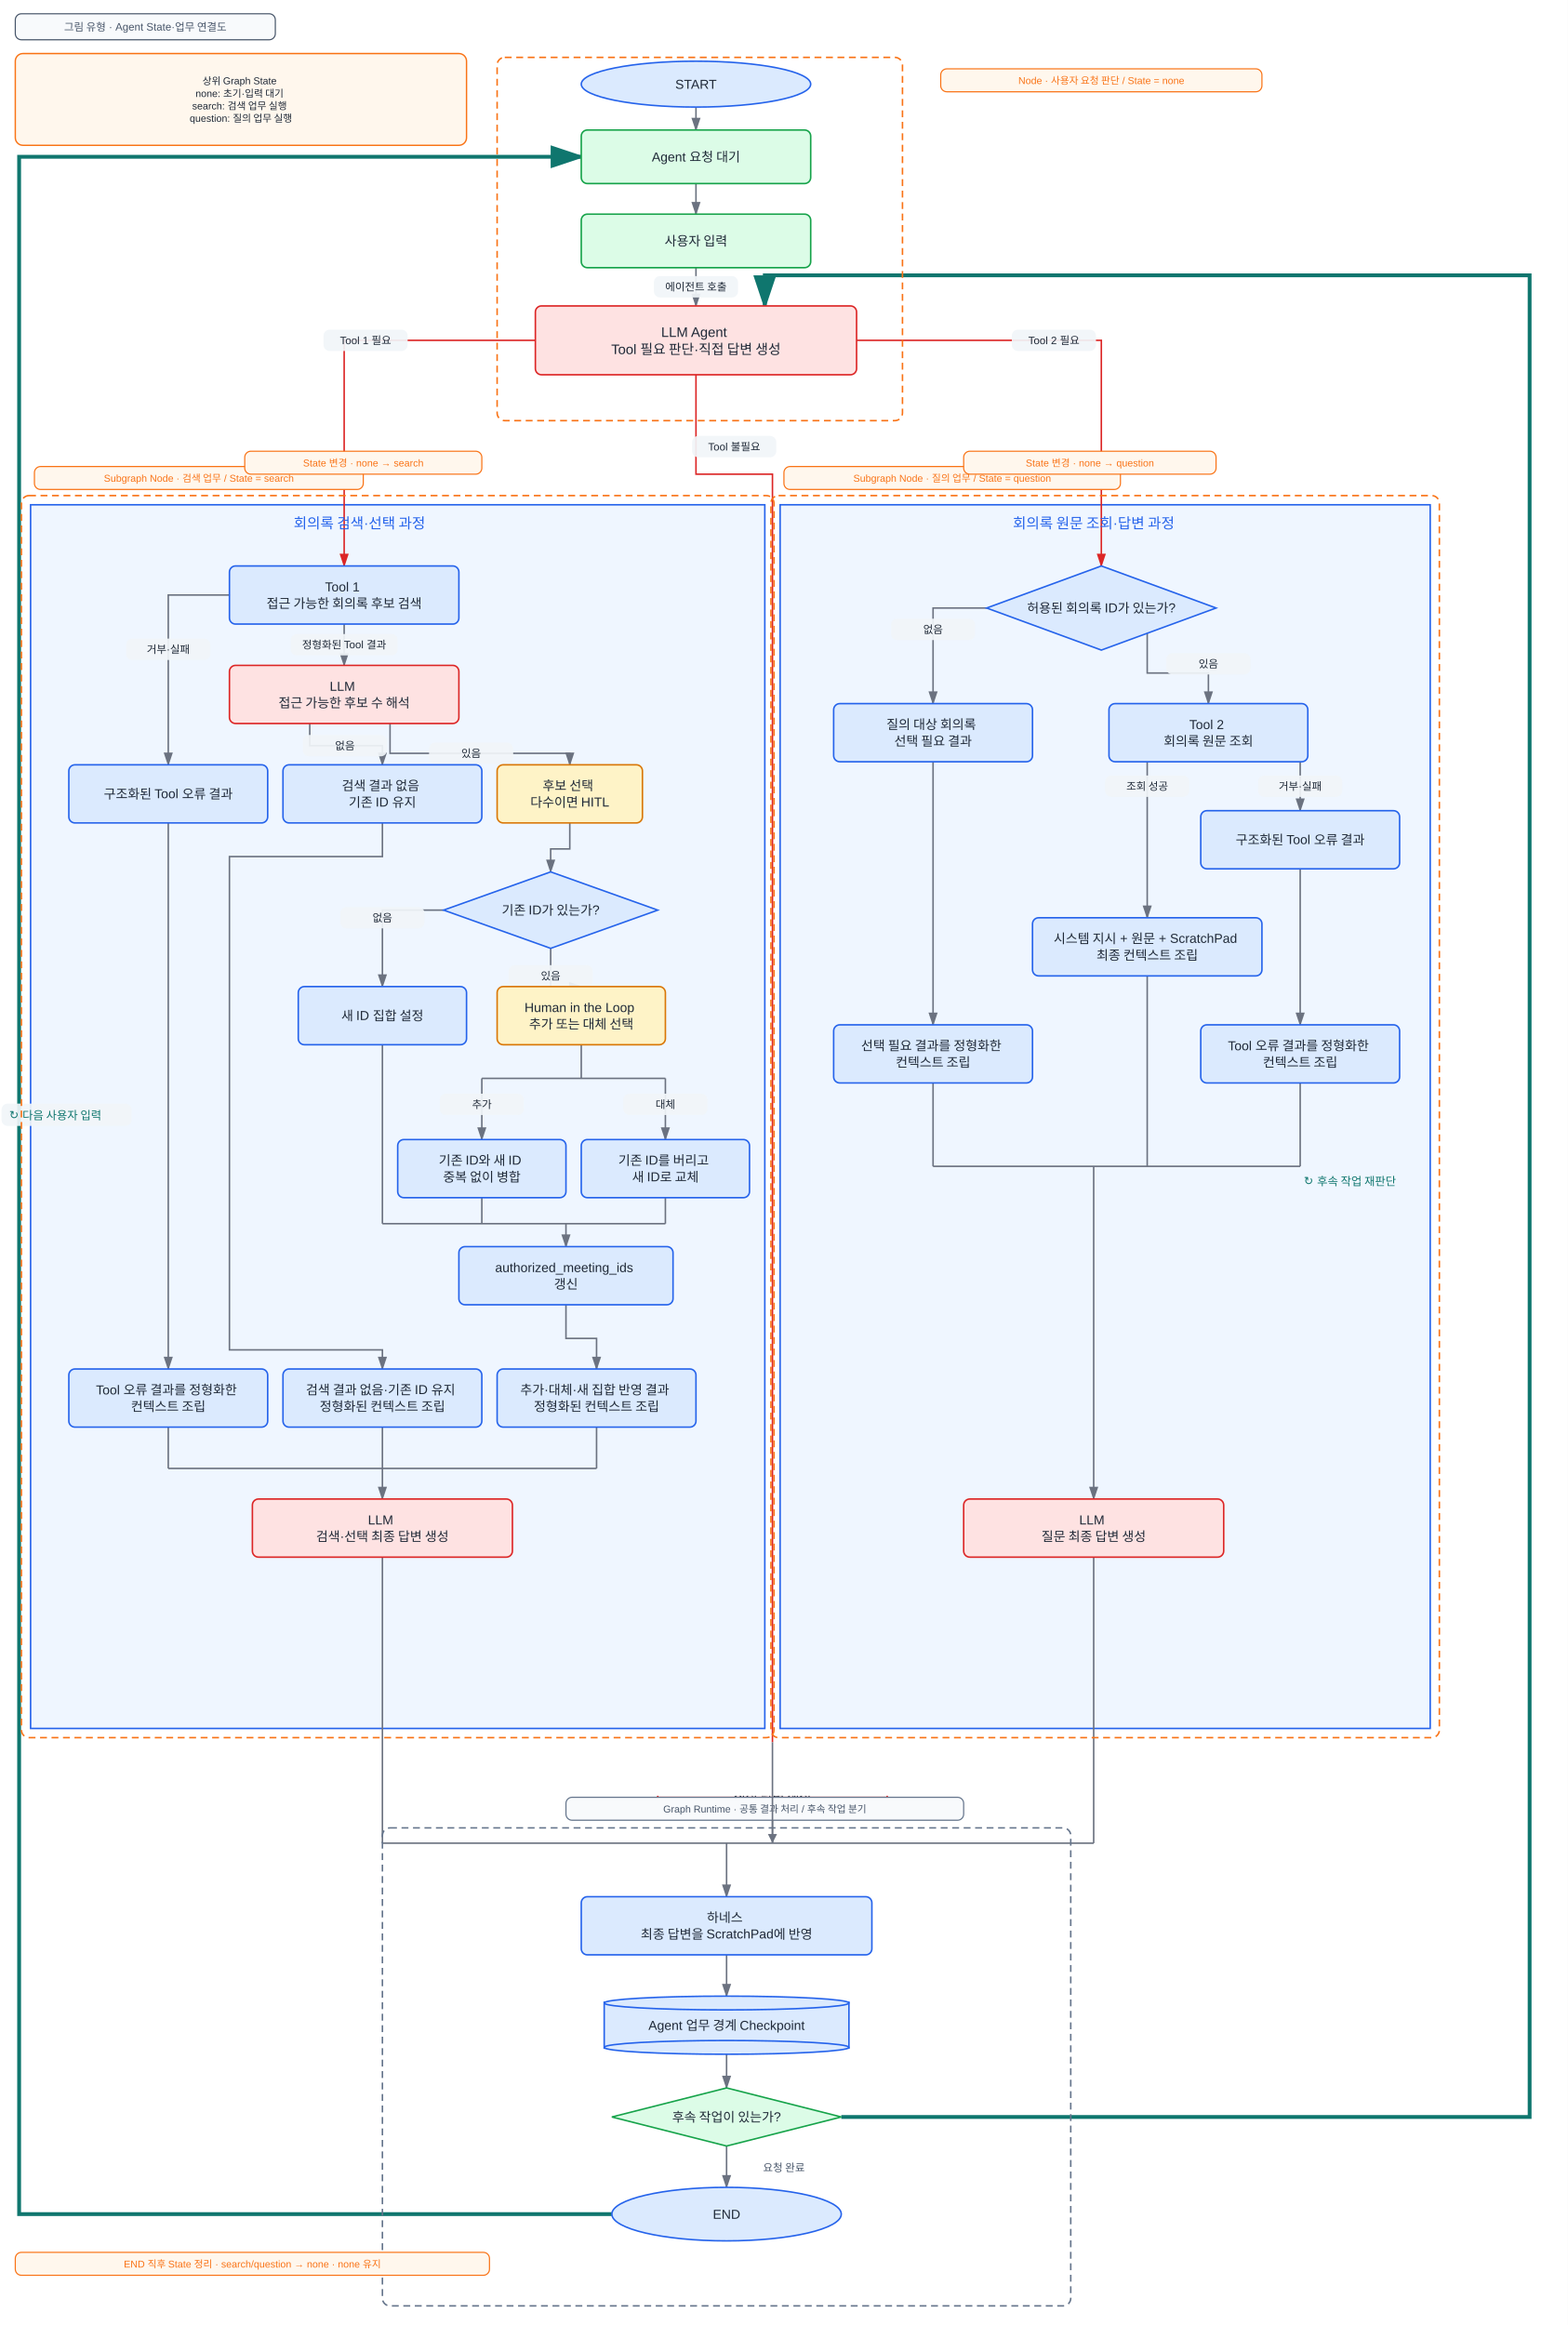
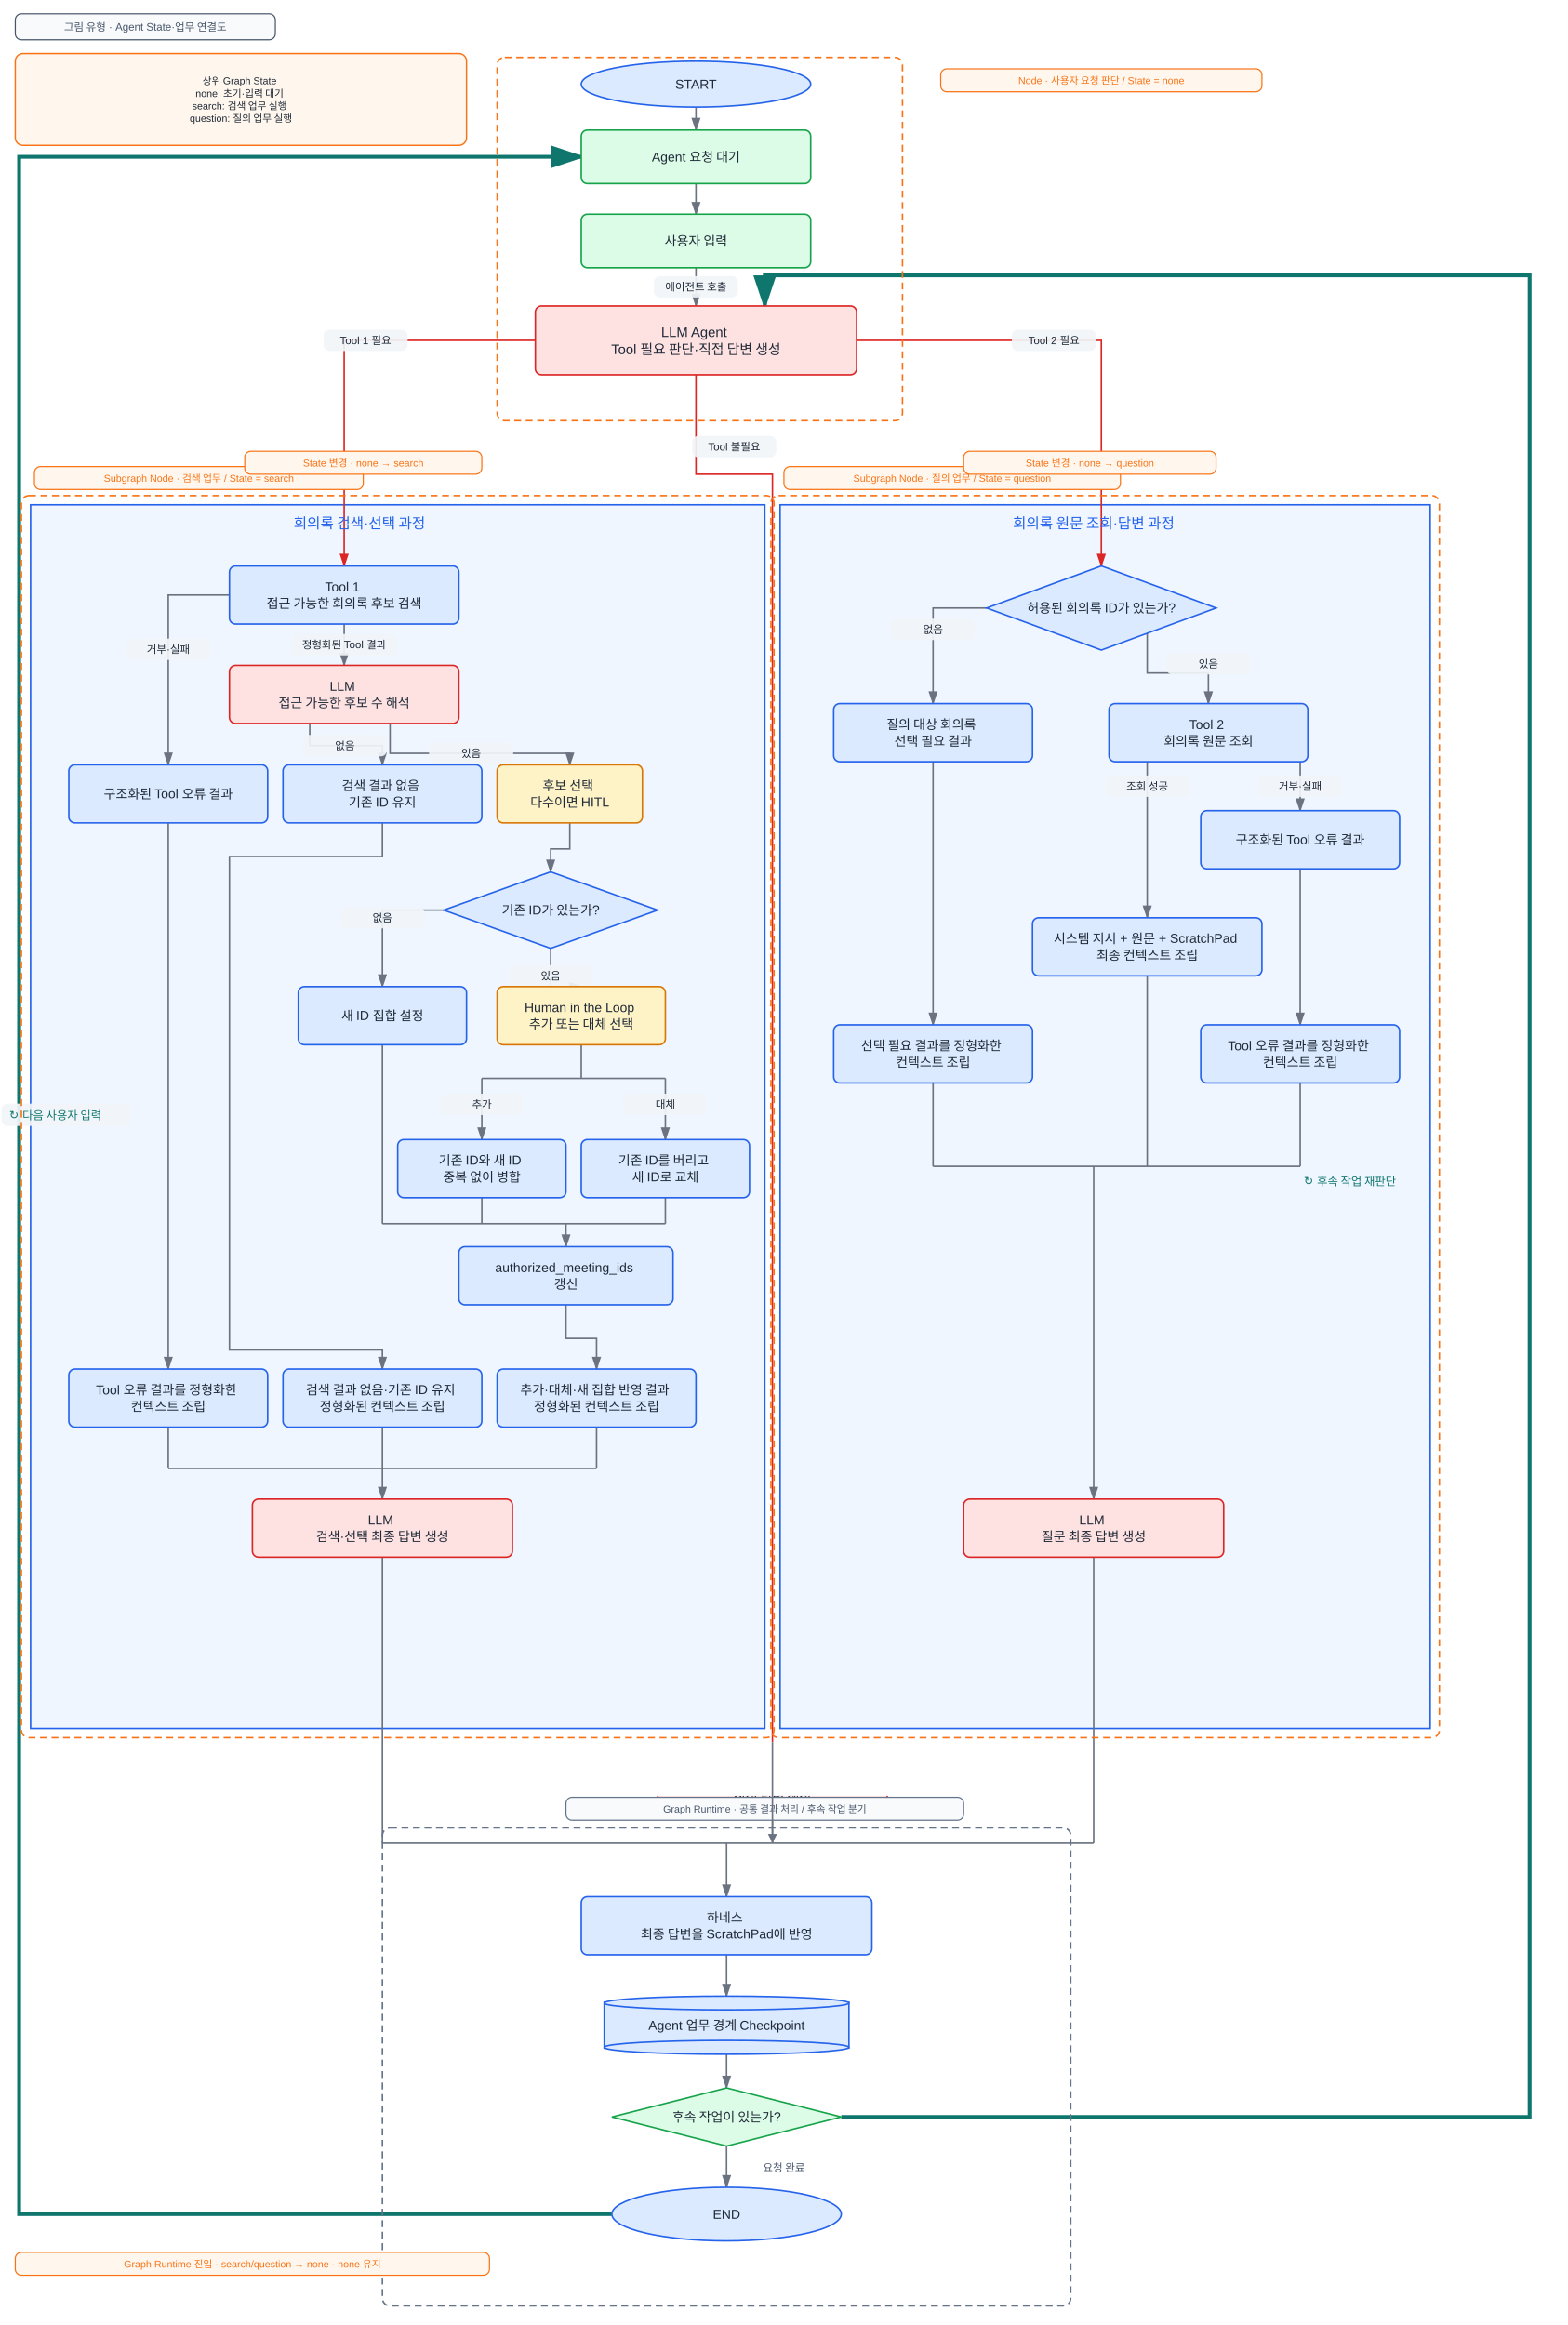
<svg xmlns="http://www.w3.org/2000/svg" width="2050" height="3040" viewBox="0 0 2050 3040">
  <defs>
    <marker id="a6b7280" markerWidth="10" markerHeight="10" refX="8" refY="3" orient="auto">
      <path d="M0 0L0 6L9 3z" fill="#6b7280" />
    </marker>
    <marker id="a2563eb" markerWidth="10" markerHeight="10" refX="8" refY="3" orient="auto">
      <path d="M0 0L0 6L9 3z" fill="#2563eb" />
    </marker>
    <marker id="adc2626" markerWidth="10" markerHeight="10" refX="8" refY="3" orient="auto">
      <path d="M0 0L0 6L9 3z" fill="#dc2626" />
    </marker>
    <marker id="a16a34a" markerWidth="10" markerHeight="10" refX="8" refY="3" orient="auto">
      <path d="M0 0L0 6L9 3z" fill="#16a34a" />
    </marker>
    <marker id="ad97706" markerWidth="10" markerHeight="10" refX="8" refY="3" orient="auto">
      <path d="M0 0L0 6L9 3z" fill="#d97706" />
    </marker>
    <marker id="af97316" markerWidth="10" markerHeight="10" refX="8" refY="3" orient="auto">
      <path d="M0 0L0 6L9 3z" fill="#f97316" />
    </marker>
    <marker id="a0f766e" markerWidth="10" markerHeight="10" refX="8" refY="3" orient="auto">
      <path d="M0 0L0 6L9 3z" fill="#0f766e" />
    </marker>
    <marker id="a475569" markerWidth="10" markerHeight="10" refX="8" refY="3" orient="auto">
      <path d="M0 0L0 6L9 3z" fill="#475569" />
    </marker>
    <marker id="a1f2937" markerWidth="10" markerHeight="10" refX="8" refY="3" orient="auto">
      <path d="M0 0L0 6L9 3z" fill="#1f2937" />
    </marker>
  </defs>
  <rect width="100%" height="100%" fill="white" />
  <rect x="40" y="660.00" width="960" height="1600.00" rx="0" fill="#eff6ff" fill-opacity="1" stroke="#2563eb" stroke-width="2" />
  <rect x="1020" y="660.00" width="850" height="1600.00" rx="0" fill="#eff6ff" fill-opacity="1" stroke="#2563eb" stroke-width="2" />
  <polyline points="910,140.00 910,170.00" fill="none" stroke="#6b7280" stroke-width="2" marker-end="url(#a6b7280)" />
  <polyline points="910,240.00 910,280.00" fill="none" stroke="#6b7280" stroke-width="2" marker-end="url(#a6b7280)" />
  <polyline points="910,350.00 910,400.00" fill="none" stroke="#6b7280" stroke-width="2" marker-end="url(#a6b7280)" />
  <polyline points="700,445.00 450,445.00 450,740.00" fill="none" stroke="#dc2626" stroke-width="2" marker-end="url(#adc2626)" />
  <polyline points="450,816.00 450,870.00" fill="none" stroke="#6b7280" stroke-width="2" marker-end="url(#a6b7280)" />
  <polyline points="300,778.00 220,778.00 220,1000.00" fill="none" stroke="#6b7280" stroke-width="2" marker-end="url(#a6b7280)" />
  <polyline points="405,946.00 405,975.00 500,975.00 500,1000.00" fill="none" stroke="#6b7280" stroke-width="2" marker-end="url(#a6b7280)" />
  <polyline points="510,946.00 510,985.00 745,985.00 745,1000.00" fill="none" stroke="#6b7280" stroke-width="2" marker-end="url(#a6b7280)" />
  <polyline points="745,1076.00 745,1110.00 720,1110.00 720,1140.00" fill="none" stroke="#6b7280" stroke-width="2" marker-end="url(#a6b7280)" />
  <polyline points="580,1190.00 500,1190.00 500,1290.00" fill="none" stroke="#6b7280" stroke-width="2" marker-end="url(#a6b7280)" />
  <polyline points="720,1240.00 720,1290.00 760,1290.00" fill="none" stroke="#6b7280" stroke-width="2" marker-end="url(#a6b7280)" />
  <polyline points="760,1366.00 760,1410.00" fill="none" stroke="#6b7280" stroke-width="2" />
  <polyline points="630,1410.00 870,1410.00" fill="none" stroke="#6b7280" stroke-width="2" />
  <polyline points="630,1410.00 630,1490.00" fill="none" stroke="#6b7280" stroke-width="2" marker-end="url(#a6b7280)" />
  <polyline points="870,1410.00 870,1490.00" fill="none" stroke="#6b7280" stroke-width="2" marker-end="url(#a6b7280)" />
  <polyline points="500,1366.00 500,1600.00" fill="none" stroke="#6b7280" stroke-width="2" />
  <polyline points="630,1566.00 630,1600.00" fill="none" stroke="#6b7280" stroke-width="2" />
  <polyline points="870,1566.00 870,1600.00" fill="none" stroke="#6b7280" stroke-width="2" />
  <polyline points="500,1600.00 870,1600.00" fill="none" stroke="#6b7280" stroke-width="2" />
  <polyline points="740,1600.00 740,1630.00" fill="none" stroke="#6b7280" stroke-width="2" marker-end="url(#a6b7280)" />
  <polyline points="220,1076.00 220,1790.00" fill="none" stroke="#6b7280" stroke-width="2" marker-end="url(#a6b7280)" />
  <polyline points="500,1076.00 500,1120.00 300,1120.00 300,1765.00 500,1765.00 500,1790.00" fill="none" stroke="#6b7280" stroke-width="2" marker-end="url(#a6b7280)" />
  <polyline points="740,1706.00 740,1750.00 780,1750.00 780,1790.00" fill="none" stroke="#6b7280" stroke-width="2" marker-end="url(#a6b7280)" />
  <polyline points="220,1866.00 220,1920.00" fill="none" stroke="#6b7280" stroke-width="2" />
  <polyline points="500,1866.00 500,1920.00" fill="none" stroke="#6b7280" stroke-width="2" />
  <polyline points="780,1866.00 780,1920.00" fill="none" stroke="#6b7280" stroke-width="2" />
  <polyline points="220,1920.00 780,1920.00" fill="none" stroke="#6b7280" stroke-width="2" />
  <polyline points="500,1920.00 500,1960.00" fill="none" stroke="#6b7280" stroke-width="2" marker-end="url(#a6b7280)" />
  <polyline points="1120,445.00 1440,445.00 1440,740.00" fill="none" stroke="#dc2626" stroke-width="2" marker-end="url(#adc2626)" />
  <polyline points="1290,795.00 1220,795.00 1220,920.00" fill="none" stroke="#6b7280" stroke-width="2" marker-end="url(#a6b7280)" />
  <polyline points="1500,828.00 1500,880.00 1580,880.00 1580,920.00" fill="none" stroke="#6b7280" stroke-width="2" marker-end="url(#a6b7280)" />
  <polyline points="1500,996.00 1500,1200.00" fill="none" stroke="#6b7280" stroke-width="2" marker-end="url(#a6b7280)" />
  <polyline points="1700,996.00 1700,1060.00" fill="none" stroke="#6b7280" stroke-width="2" marker-end="url(#a6b7280)" />
  <polyline points="1220,996.00 1220,1340.00" fill="none" stroke="#6b7280" stroke-width="2" marker-end="url(#a6b7280)" />
  <polyline points="1700,1136.00 1700,1340.00" fill="none" stroke="#6b7280" stroke-width="2" marker-end="url(#a6b7280)" />
  <polyline points="1500,1276.00 1500,1525.00" fill="none" stroke="#6b7280" stroke-width="2" />
  <polyline points="1220,1416.00 1220,1525.00" fill="none" stroke="#6b7280" stroke-width="2" />
  <polyline points="1700,1416.00 1700,1525.00" fill="none" stroke="#6b7280" stroke-width="2" />
  <polyline points="1220,1525.00 1700,1525.00" fill="none" stroke="#6b7280" stroke-width="2" />
  <polyline points="1430,1525.00 1430,1960.00" fill="none" stroke="#6b7280" stroke-width="2" marker-end="url(#a6b7280)" />
  <polyline points="910,490.00 910,620.00 1010,620.00 1010,2300.00" fill="none" stroke="#dc2626" stroke-width="2" marker-end="url(#adc2626)" />
  <polyline points="1010,2376.00 1010,2410.00" fill="none" stroke="#6b7280" stroke-width="2" />
  <polyline points="500,2036.00 500,2410.00" fill="none" stroke="#6b7280" stroke-width="2" />
  <polyline points="1430,2036.00 1430,2410.00" fill="none" stroke="#6b7280" stroke-width="2" />
  <polyline points="500,2410.00 1430,2410.00" fill="none" stroke="#6b7280" stroke-width="2" />
  <polyline points="950,2410.00 950,2480.00" fill="none" stroke="#6b7280" stroke-width="2" marker-end="url(#a6b7280)" />
  <polyline points="950,2556.00 950,2610.00" fill="none" stroke="#6b7280" stroke-width="2" marker-end="url(#a6b7280)" />
  <polyline points="950,2686.00 950,2730.00" fill="none" stroke="#6b7280" stroke-width="2" marker-end="url(#a6b7280)" />
  <polyline points="950,2806.00 950,2860.00" fill="none" stroke="#6b7280" stroke-width="2" marker-end="url(#a6b7280)" />
  <polyline points="800,2895.00 25,2895.00 25,205.00 760,205.00" fill="none" stroke="#0f766e" stroke-width="5" marker-end="url(#a0f766e)" />
  <polyline points="1100,2768.00 2000,2768.00 2000,360.00 1000,360.00 1000,400.00" fill="none" stroke="#0f766e" stroke-width="5" marker-end="url(#a0f766e)" />
  <rect x="855" y="361.00" width="110" height="27.92" rx="8" fill="#f1f5f9" fill-opacity="0.92" stroke="transparent" stroke-width="1" />
  <rect x="423" y="431.00" width="110" height="27.92" rx="8" fill="#f1f5f9" fill-opacity="0.92" stroke="transparent" stroke-width="1" />
  <rect x="380" y="829.00" width="140" height="27.92" rx="8" fill="#f1f5f9" fill-opacity="0.92" stroke="transparent" stroke-width="1" />
  <rect x="165" y="835.00" width="110" height="27.92" rx="8" fill="#f1f5f9" fill-opacity="0.92" stroke="transparent" stroke-width="1" />
  <rect x="396" y="961.00" width="110" height="27.92" rx="8" fill="#f1f5f9" fill-opacity="0.92" stroke="transparent" stroke-width="1" />
  <rect x="561" y="971.00" width="110" height="27.92" rx="8" fill="#f1f5f9" fill-opacity="0.92" stroke="transparent" stroke-width="1" />
  <rect x="445" y="1186.00" width="110" height="27.92" rx="8" fill="#f1f5f9" fill-opacity="0.92" stroke="transparent" stroke-width="1" />
  <rect x="665" y="1262.00" width="110" height="27.92" rx="8" fill="#f1f5f9" fill-opacity="0.92" stroke="transparent" stroke-width="1" />
  <rect x="575" y="1430.00" width="110" height="27.92" rx="8" fill="#f1f5f9" fill-opacity="0.92" stroke="transparent" stroke-width="1" />
  <rect x="815" y="1430.00" width="110" height="27.92" rx="8" fill="#f1f5f9" fill-opacity="0.92" stroke="transparent" stroke-width="1" />
  <rect x="1323" y="431.00" width="110" height="27.92" rx="8" fill="#f1f5f9" fill-opacity="0.92" stroke="transparent" stroke-width="1" />
  <rect x="1165" y="809.00" width="110" height="27.92" rx="8" fill="#f1f5f9" fill-opacity="0.92" stroke="transparent" stroke-width="1" />
  <rect x="1525" y="854.00" width="110" height="27.92" rx="8" fill="#f1f5f9" fill-opacity="0.92" stroke="transparent" stroke-width="1" />
  <rect x="1445" y="1014.00" width="110" height="27.92" rx="8" fill="#f1f5f9" fill-opacity="0.92" stroke="transparent" stroke-width="1" />
  <rect x="1645" y="1014.00" width="110" height="27.92" rx="8" fill="#f1f5f9" fill-opacity="0.92" stroke="transparent" stroke-width="1" />
  <rect x="905" y="570.00" width="110" height="27.92" rx="8" fill="#f1f5f9" fill-opacity="0.92" stroke="transparent" stroke-width="1" />
  <rect x="2" y="1443.00" width="170" height="29.20" rx="8" fill="#f1f5f9" fill-opacity="0.92" stroke="transparent" stroke-width="1" />
  <ellipse cx="910" cy="110.00" rx="150" ry="30.00" fill="#dbeafe" stroke="#2563eb" stroke-width="2" />
  <rect x="760" y="170.00" width="300" height="70.00" rx="8" fill="#dcfce7" fill-opacity="1" stroke="#16a34a" stroke-width="2" />
  <rect x="760" y="280.00" width="300" height="70.00" rx="8" fill="#dcfce7" fill-opacity="1" stroke="#16a34a" stroke-width="2" />
  <rect x="700" y="400.00" width="420" height="90.00" rx="8" fill="#fee2e2" fill-opacity="1" stroke="#dc2626" stroke-width="2" />
  <rect x="300" y="740.00" width="300" height="76.00" rx="8" fill="#dbeafe" fill-opacity="1" stroke="#2563eb" stroke-width="2" />
  <rect x="300" y="870.00" width="300" height="76.00" rx="8" fill="#fee2e2" fill-opacity="1" stroke="#dc2626" stroke-width="2" />
  <rect x="90" y="1000.00" width="260" height="76.00" rx="8" fill="#dbeafe" fill-opacity="1" stroke="#2563eb" stroke-width="2" />
  <rect x="370" y="1000.00" width="260" height="76.00" rx="8" fill="#dbeafe" fill-opacity="1" stroke="#2563eb" stroke-width="2" />
  <rect x="650" y="1000.00" width="190" height="76.00" rx="8" fill="#fef3c7" fill-opacity="1" stroke="#d97706" stroke-width="2" />
  <polygon points="720,1140.00 860,1190.00 720,1240.00 580,1190.00" fill="#dbeafe" stroke="#2563eb" stroke-width="2" />
  <rect x="390" y="1290.00" width="220" height="76.00" rx="8" fill="#dbeafe" fill-opacity="1" stroke="#2563eb" stroke-width="2" />
  <rect x="650" y="1290.00" width="220" height="76.00" rx="8" fill="#fef3c7" fill-opacity="1" stroke="#d97706" stroke-width="2" />
  <rect x="520" y="1490.00" width="220" height="76.00" rx="8" fill="#dbeafe" fill-opacity="1" stroke="#2563eb" stroke-width="2" />
  <rect x="760" y="1490.00" width="220" height="76.00" rx="8" fill="#dbeafe" fill-opacity="1" stroke="#2563eb" stroke-width="2" />
  <rect x="600" y="1630.00" width="280" height="76.00" rx="8" fill="#dbeafe" fill-opacity="1" stroke="#2563eb" stroke-width="2" />
  <rect x="90" y="1790.00" width="260" height="76.00" rx="8" fill="#dbeafe" fill-opacity="1" stroke="#2563eb" stroke-width="2" />
  <rect x="370" y="1790.00" width="260" height="76.00" rx="8" fill="#dbeafe" fill-opacity="1" stroke="#2563eb" stroke-width="2" />
  <rect x="650" y="1790.00" width="260" height="76.00" rx="8" fill="#dbeafe" fill-opacity="1" stroke="#2563eb" stroke-width="2" />
  <rect x="330" y="1960.00" width="340" height="76.00" rx="8" fill="#fee2e2" fill-opacity="1" stroke="#dc2626" stroke-width="2" />
  <polygon points="1440,740.00 1590,795.00 1440,850.00 1290,795.00" fill="#dbeafe" stroke="#2563eb" stroke-width="2" />
  <rect x="1090" y="920.00" width="260" height="76.00" rx="8" fill="#dbeafe" fill-opacity="1" stroke="#2563eb" stroke-width="2" />
  <rect x="1450" y="920.00" width="260" height="76.00" rx="8" fill="#dbeafe" fill-opacity="1" stroke="#2563eb" stroke-width="2" />
  <rect x="1570" y="1060.00" width="260" height="76.00" rx="8" fill="#dbeafe" fill-opacity="1" stroke="#2563eb" stroke-width="2" />
  <rect x="1350" y="1200.00" width="300" height="76.00" rx="8" fill="#dbeafe" fill-opacity="1" stroke="#2563eb" stroke-width="2" />
  <rect x="1090" y="1340.00" width="260" height="76.00" rx="8" fill="#dbeafe" fill-opacity="1" stroke="#2563eb" stroke-width="2" />
  <rect x="1570" y="1340.00" width="260" height="76.00" rx="8" fill="#dbeafe" fill-opacity="1" stroke="#2563eb" stroke-width="2" />
  <rect x="1260" y="1960.00" width="340" height="76.00" rx="8" fill="#fee2e2" fill-opacity="1" stroke="#dc2626" stroke-width="2" />
  <rect x="860" y="2300.00" width="300" height="76.00" rx="8" fill="#fee2e2" fill-opacity="1" stroke="#dc2626" stroke-width="2" />
  <rect x="760" y="2480.00" width="380" height="76.00" rx="8" fill="#dbeafe" fill-opacity="1" stroke="#2563eb" stroke-width="2" />
  <rect x="790" y="2618.00" width="320" height="60.00" rx="0" fill="#dbeafe" fill-opacity="1" stroke="#2563eb" stroke-width="2" />
  <ellipse cx="950" cy="2619.00" rx="160" ry="9.00" fill="#dbeafe" stroke="#2563eb" stroke-width="2" />
  <ellipse cx="950" cy="2677.00" rx="160" ry="9.00" fill="#dbeafe" stroke="#2563eb" stroke-width="2" />
  <polygon points="950,2730.00 1100,2768.00 950,2806.00 800,2768.00" fill="#dcfce7" stroke="#16a34a" stroke-width="2" />
  <ellipse cx="950" cy="2895.00" rx="150" ry="35.00" fill="#dbeafe" stroke="#2563eb" stroke-width="2" />
  <text x="910" y="116.12" text-anchor="middle" font-family="Arial,'Noto Sans KR',sans-serif" font-size="17" fill="#1f2937">
    <tspan x="910" dy="0">START</tspan>
  </text>
  <text x="910" y="211.12" text-anchor="middle" font-family="Arial,'Noto Sans KR',sans-serif" font-size="17" fill="#1f2937">
    <tspan x="910" dy="0">Agent 요청 대기</tspan>
  </text>
  <text x="910" y="321.12" text-anchor="middle" font-family="Arial,'Noto Sans KR',sans-serif" font-size="17" fill="#1f2937">
    <tspan x="910" dy="0">사용자 입력</tspan>
  </text>
  <text x="910" y="440.24" text-anchor="middle" font-family="Arial,'Noto Sans KR',sans-serif" font-size="17" fill="#1f2937">
    <tspan x="910" dy="0">LLM Agent</tspan>
    <tspan x="910" dy="21.76">사용자 의도·Tool 필요 판단</tspan>
  </text>
  <text x="910" y="380.00" text-anchor="middle" font-family="Arial,'Noto Sans KR',sans-serif" font-size="14" fill="#1f2937">
    <tspan x="910" dy="0">에이전트 호출</tspan>
  </text>
  <text x="470" y="690.84" text-anchor="middle" font-family="Arial,'Noto Sans KR',sans-serif" font-size="19" fill="#2563eb">
    <tspan x="470" dy="0">회의록 검색·선택 과정</tspan>
  </text>
  <text x="1430" y="690.84" text-anchor="middle" font-family="Arial,'Noto Sans KR',sans-serif" font-size="19" fill="#2563eb">
    <tspan x="1430" dy="0">회의록 원문 조회·답변 과정</tspan>
  </text>
  <text x="450" y="773.24" text-anchor="middle" font-family="Arial,'Noto Sans KR',sans-serif" font-size="17" fill="#1f2937">
    <tspan x="450" dy="0">Tool 1</tspan>
    <tspan x="450" dy="21.76">접근 가능한 회의록 후보 검색</tspan>
  </text>
  <text x="450" y="903.24" text-anchor="middle" font-family="Arial,'Noto Sans KR',sans-serif" font-size="17" fill="#1f2937">
    <tspan x="450" dy="0">LLM</tspan>
    <tspan x="450" dy="21.76">접근 가능한 후보 수 해석</tspan>
  </text>
  <text x="220" y="1044.12" text-anchor="middle" font-family="Arial,'Noto Sans KR',sans-serif" font-size="17" fill="#1f2937">
    <tspan x="220" dy="0">구조화된 Tool 오류 결과</tspan>
  </text>
  <text x="500" y="1033.24" text-anchor="middle" font-family="Arial,'Noto Sans KR',sans-serif" font-size="17" fill="#1f2937">
    <tspan x="500" dy="0">검색 결과 없음</tspan>
    <tspan x="500" dy="21.76">기존 ID 유지</tspan>
  </text>
  <text x="745" y="1033.24" text-anchor="middle" font-family="Arial,'Noto Sans KR',sans-serif" font-size="17" fill="#1f2937">
    <tspan x="745" dy="0">후보 선택</tspan>
    <tspan x="745" dy="21.76">다수이면 HITL</tspan>
  </text>
  <text x="720" y="1196.12" text-anchor="middle" font-family="Arial,'Noto Sans KR',sans-serif" font-size="17" fill="#1f2937">
    <tspan x="720" dy="0">기존 ID가 있는가?</tspan>
  </text>
  <text x="500" y="1334.12" text-anchor="middle" font-family="Arial,'Noto Sans KR',sans-serif" font-size="17" fill="#1f2937">
    <tspan x="500" dy="0">새 ID 집합 설정</tspan>
  </text>
  <text x="760" y="1323.24" text-anchor="middle" font-family="Arial,'Noto Sans KR',sans-serif" font-size="17" fill="#1f2937">
    <tspan x="760" dy="0">Human in the Loop</tspan>
    <tspan x="760" dy="21.76">추가 또는 대체 선택</tspan>
  </text>
  <text x="630" y="1523.24" text-anchor="middle" font-family="Arial,'Noto Sans KR',sans-serif" font-size="17" fill="#1f2937">
    <tspan x="630" dy="0">기존 ID와 새 ID</tspan>
    <tspan x="630" dy="21.76">중복 없이 병합</tspan>
  </text>
  <text x="870" y="1523.24" text-anchor="middle" font-family="Arial,'Noto Sans KR',sans-serif" font-size="17" fill="#1f2937">
    <tspan x="870" dy="0">기존 ID를 버리고</tspan>
    <tspan x="870" dy="21.76">새 ID로 교체</tspan>
  </text>
  <text x="740" y="1663.24" text-anchor="middle" font-family="Arial,'Noto Sans KR',sans-serif" font-size="17" fill="#1f2937">
    <tspan x="740" dy="0">authorized_meeting_ids</tspan>
    <tspan x="740" dy="21.76">갱신</tspan>
  </text>
  <text x="220" y="1823.24" text-anchor="middle" font-family="Arial,'Noto Sans KR',sans-serif" font-size="17" fill="#1f2937">
    <tspan x="220" dy="0">Tool 오류 결과를 정형화한</tspan>
    <tspan x="220" dy="21.76">컨텍스트 조립</tspan>
  </text>
  <text x="500" y="1823.24" text-anchor="middle" font-family="Arial,'Noto Sans KR',sans-serif" font-size="17" fill="#1f2937">
    <tspan x="500" dy="0">검색 결과 없음·기존 ID 유지</tspan>
    <tspan x="500" dy="21.76">정형화된 컨텍스트 조립</tspan>
  </text>
  <text x="780" y="1823.24" text-anchor="middle" font-family="Arial,'Noto Sans KR',sans-serif" font-size="17" fill="#1f2937">
    <tspan x="780" dy="0">추가·대체·새 집합 반영 결과</tspan>
    <tspan x="780" dy="21.76">정형화된 컨텍스트 조립</tspan>
  </text>
  <text x="500" y="1993.24" text-anchor="middle" font-family="Arial,'Noto Sans KR',sans-serif" font-size="17" fill="#1f2937">
    <tspan x="500" dy="0">LLM</tspan>
    <tspan x="500" dy="21.76">검색·선택 최종 답변 생성</tspan>
  </text>
  <text x="478" y="450.00" text-anchor="middle" font-family="Arial,'Noto Sans KR',sans-serif" font-size="14" fill="#1f2937">
    <tspan x="478" dy="0">Tool 1 필요</tspan>
  </text>
  <text x="450" y="848.00" text-anchor="middle" font-family="Arial,'Noto Sans KR',sans-serif" font-size="14" fill="#1f2937">
    <tspan x="450" dy="0">정형화된 Tool 결과</tspan>
  </text>
  <text x="220" y="854.00" text-anchor="middle" font-family="Arial,'Noto Sans KR',sans-serif" font-size="14" fill="#1f2937">
    <tspan x="220" dy="0">거부·실패</tspan>
  </text>
  <text x="451" y="980.00" text-anchor="middle" font-family="Arial,'Noto Sans KR',sans-serif" font-size="14" fill="#1f2937">
    <tspan x="451" dy="0">없음</tspan>
  </text>
  <text x="616" y="990.00" text-anchor="middle" font-family="Arial,'Noto Sans KR',sans-serif" font-size="14" fill="#1f2937">
    <tspan x="616" dy="0">있음</tspan>
  </text>
  <text x="500" y="1205.00" text-anchor="middle" font-family="Arial,'Noto Sans KR',sans-serif" font-size="14" fill="#1f2937">
    <tspan x="500" dy="0">없음</tspan>
  </text>
  <text x="720" y="1281.00" text-anchor="middle" font-family="Arial,'Noto Sans KR',sans-serif" font-size="14" fill="#1f2937">
    <tspan x="720" dy="0">있음</tspan>
  </text>
  <text x="630" y="1449.00" text-anchor="middle" font-family="Arial,'Noto Sans KR',sans-serif" font-size="14" fill="#1f2937">
    <tspan x="630" dy="0">추가</tspan>
  </text>
  <text x="870" y="1449.00" text-anchor="middle" font-family="Arial,'Noto Sans KR',sans-serif" font-size="14" fill="#1f2937">
    <tspan x="870" dy="0">대체</tspan>
  </text>
  <text x="1440" y="801.12" text-anchor="middle" font-family="Arial,'Noto Sans KR',sans-serif" font-size="17" fill="#1f2937">
    <tspan x="1440" dy="0">허용된 회의록 ID가 있는가?</tspan>
  </text>
  <text x="1220" y="953.24" text-anchor="middle" font-family="Arial,'Noto Sans KR',sans-serif" font-size="17" fill="#1f2937">
    <tspan x="1220" dy="0">질의 대상 회의록</tspan>
    <tspan x="1220" dy="21.76">선택 필요 결과</tspan>
  </text>
  <text x="1580" y="953.24" text-anchor="middle" font-family="Arial,'Noto Sans KR',sans-serif" font-size="17" fill="#1f2937">
    <tspan x="1580" dy="0">Tool 2</tspan>
    <tspan x="1580" dy="21.76">회의록 원문 조회</tspan>
  </text>
  <text x="1700" y="1104.12" text-anchor="middle" font-family="Arial,'Noto Sans KR',sans-serif" font-size="17" fill="#1f2937">
    <tspan x="1700" dy="0">구조화된 Tool 오류 결과</tspan>
  </text>
  <text x="1500" y="1233.24" text-anchor="middle" font-family="Arial,'Noto Sans KR',sans-serif" font-size="17" fill="#1f2937">
    <tspan x="1500" dy="0">시스템 지시 + 원문 + ScratchPad</tspan>
    <tspan x="1500" dy="21.76">최종 컨텍스트 조립</tspan>
  </text>
  <text x="1220" y="1373.24" text-anchor="middle" font-family="Arial,'Noto Sans KR',sans-serif" font-size="17" fill="#1f2937">
    <tspan x="1220" dy="0">선택 필요 결과를 정형화한</tspan>
    <tspan x="1220" dy="21.76">컨텍스트 조립</tspan>
  </text>
  <text x="1700" y="1373.24" text-anchor="middle" font-family="Arial,'Noto Sans KR',sans-serif" font-size="17" fill="#1f2937">
    <tspan x="1700" dy="0">Tool 오류 결과를 정형화한</tspan>
    <tspan x="1700" dy="21.76">컨텍스트 조립</tspan>
  </text>
  <text x="1430" y="1993.24" text-anchor="middle" font-family="Arial,'Noto Sans KR',sans-serif" font-size="17" fill="#1f2937">
    <tspan x="1430" dy="0">LLM</tspan>
    <tspan x="1430" dy="21.76">질문 최종 답변 생성</tspan>
  </text>
  <text x="1378" y="450.00" text-anchor="middle" font-family="Arial,'Noto Sans KR',sans-serif" font-size="14" fill="#1f2937">
    <tspan x="1378" dy="0">Tool 2 필요</tspan>
  </text>
  <text x="1220" y="828.00" text-anchor="middle" font-family="Arial,'Noto Sans KR',sans-serif" font-size="14" fill="#1f2937">
    <tspan x="1220" dy="0">없음</tspan>
  </text>
  <text x="1580" y="873.00" text-anchor="middle" font-family="Arial,'Noto Sans KR',sans-serif" font-size="14" fill="#1f2937">
    <tspan x="1580" dy="0">있음</tspan>
  </text>
  <text x="1500" y="1033.00" text-anchor="middle" font-family="Arial,'Noto Sans KR',sans-serif" font-size="14" fill="#1f2937">
    <tspan x="1500" dy="0">조회 성공</tspan>
  </text>
  <text x="1700" y="1033.00" text-anchor="middle" font-family="Arial,'Noto Sans KR',sans-serif" font-size="14" fill="#1f2937">
    <tspan x="1700" dy="0">거부·실패</tspan>
  </text>
  <text x="1010" y="2333.24" text-anchor="middle" font-family="Arial,'Noto Sans KR',sans-serif" font-size="17" fill="#1f2937">
    <tspan x="1010" dy="0">LLM</tspan>
    <tspan x="1010" dy="21.76">직접 답변 생성</tspan>
  </text>
  <text x="960" y="589.00" text-anchor="middle" font-family="Arial,'Noto Sans KR',sans-serif" font-size="14" fill="#1f2937">
    <tspan x="960" dy="0">Tool 불필요</tspan>
  </text>
  <text x="950" y="2513.24" text-anchor="middle" font-family="Arial,'Noto Sans KR',sans-serif" font-size="17" fill="#1f2937">
    <tspan x="950" dy="0">하네스</tspan>
    <tspan x="950" dy="21.76">최종 답변을 ScratchPad에 반영</tspan>
  </text>
  <text x="950" y="2654.12" text-anchor="middle" font-family="Arial,'Noto Sans KR',sans-serif" font-size="17" fill="#1f2937">
    <tspan x="950" dy="0">Agent 업무 경계 Checkpoint</tspan>
  </text>
  <text x="950" y="2774.12" text-anchor="middle" font-family="Arial,'Noto Sans KR',sans-serif" font-size="17" fill="#1f2937">
    <tspan x="950" dy="0">후속 작업이 있는가?</tspan>
  </text>
  <text x="950" y="2901.12" text-anchor="middle" font-family="Arial,'Noto Sans KR',sans-serif" font-size="17" fill="#1f2937">
    <tspan x="950" dy="0">END</tspan>
  </text>
  <text x="1765" y="1549.20" text-anchor="middle" font-family="Arial,'Noto Sans KR',sans-serif" font-size="15" fill="#0f766e">
    <tspan x="1765" dy="0">↻ 후속 작업 재판단</tspan>
  </text>
  <text x="1025" y="2839.20" text-anchor="middle" font-family="Arial,'Noto Sans KR',sans-serif" font-size="14" fill="#475569">
    <tspan x="1025" dy="0">요청 완료</tspan>
  </text>
  <text x="12" y="1463.00" text-anchor="start" font-family="Arial,'Noto Sans KR',sans-serif" font-size="15" fill="#0f766e">
    <tspan x="12" dy="0">↻ 다음 사용자 입력</tspan>
  </text>
  <g id="ge-annotations">
    <rect x="20" y="18" width="340" height="34" rx="8" fill="#f8fafc" stroke="#475569" stroke-width="1.5" />
    <text x="190.00" y="40.25" text-anchor="middle" font-family="Arial,'Noto Sans KR',sans-serif" font-size="14" fill="#475569">
      <tspan x="190.00" dy="0">그림 유형 · Agent State·업무 연결도</tspan>
    </text>
    <rect x="650" y="75" width="530" height="475" rx="10" fill="none" stroke="#f97316" stroke-width="2" stroke-dasharray="9 6" />
    <rect x="1230" y="90" width="420" height="30" rx="8" fill="#fff7ed" stroke="#f97316" stroke-width="1.5" />
    <text x="1440.00" y="109.88" text-anchor="middle" font-family="Arial,'Noto Sans KR',sans-serif" font-size="13" fill="#f97316">
      <tspan x="1440.00" dy="0">Node · 사용자 요청 판단 / State = none</tspan>
    </text>
    <rect x="28" y="648" width="984" height="1624" rx="10" fill="none" stroke="#f97316" stroke-width="2" stroke-dasharray="9 6" />
    <rect x="45" y="610" width="430" height="30" rx="8" fill="#fff7ed" stroke="#f97316" stroke-width="1.5" />
    <text x="260.00" y="629.88" text-anchor="middle" font-family="Arial,'Noto Sans KR',sans-serif" font-size="13" fill="#f97316">
      <tspan x="260.00" dy="0">Subgraph Node · 검색 업무 / State = search</tspan>
    </text>
    <rect x="1008" y="648" width="874" height="1624" rx="10" fill="none" stroke="#f97316" stroke-width="2" stroke-dasharray="9 6" />
    <rect x="1025" y="610" width="440" height="30" rx="8" fill="#fff7ed" stroke="#f97316" stroke-width="1.5" />
    <text x="1245.00" y="629.88" text-anchor="middle" font-family="Arial,'Noto Sans KR',sans-serif" font-size="13" fill="#f97316">
      <tspan x="1245.00" dy="0">Subgraph Node · 질의 업무 / State = question</tspan>
    </text>
    <rect x="500" y="2390" width="900" height="625" rx="10" fill="none" stroke="#64748b" stroke-width="2" stroke-dasharray="9 6" />
    <rect x="740" y="2350" width="520" height="30" rx="8" fill="#f8fafc" stroke="#64748b" stroke-width="1.5" />
    <text x="1000.00" y="2369.88" text-anchor="middle" font-family="Arial,'Noto Sans KR',sans-serif" font-size="13" fill="#475569">
      <tspan x="1000.00" dy="0">Graph Runtime · 공통 결과 처리 / 후속 작업 분기</tspan>
    </text>
    <rect x="20" y="70" width="590" height="120" rx="10" fill="#fff7ed" stroke="#f97316" stroke-width="1.8" />
    <text x="315.00" y="110.50" text-anchor="middle" font-family="Arial,'Noto Sans KR',sans-serif" font-size="13" fill="#1f2937">
      <tspan x="315.00" dy="0">상위 Graph State</tspan>
      <tspan x="315.00" dy="16.25">none: 초기·입력 대기</tspan>
      <tspan x="315.00" dy="16.25">search: 검색 업무 실행</tspan>
      <tspan x="315.00" dy="16.25">question: 질의 업무 실행</tspan>
    </text>
    <rect x="320" y="590" width="310" height="30" rx="8" fill="#fff7ed" stroke="#f97316" stroke-width="1.5" />
    <text x="475.00" y="609.88" text-anchor="middle" font-family="Arial,'Noto Sans KR',sans-serif" font-size="13" fill="#f97316">
      <tspan x="475.00" dy="0">State 변경 · none → search</tspan>
    </text>
    <rect x="1260" y="590" width="330" height="30" rx="8" fill="#fff7ed" stroke="#f97316" stroke-width="1.5" />
    <text x="1425.00" y="609.88" text-anchor="middle" font-family="Arial,'Noto Sans KR',sans-serif" font-size="13" fill="#f97316">
      <tspan x="1425.00" dy="0">State 변경 · none → question</tspan>
    </text>
    <rect x="20" y="2945" width="620" height="30" rx="8" fill="#fff7ed" stroke="#f97316" stroke-width="1.5" />
    <text x="330.00" y="2964.88" text-anchor="middle" font-family="Arial,'Noto Sans KR',sans-serif" font-size="13" fill="#f97316">
-       <tspan x="330.00" dy="0">END 직후 State 정리 · search/question → none · none 유지</tspan>
+       <tspan x="330.00" dy="0">Graph Runtime 진입 · search/question → none · none 유지</tspan>
    </text>
    <rect x="704" y="404" width="412" height="82" rx="6" fill="#fee2e2" />
    <text x="910.00" y="440.50" text-anchor="middle" font-family="Arial,'Noto Sans KR',sans-serif" font-size="18" fill="#1f2937">
      <tspan x="910.00" dy="0">LLM Agent</tspan>
      <tspan x="910.00" dy="22.50">Tool 필요 판단·직접 답변 생성</tspan>
    </text>
    <rect x="835" y="2278" width="350" height="70" fill="white" />
    <path d="M1010 2278 L1010 2410" stroke="#6b7280" stroke-width="2" fill="none" />
    <path d="M1004 2398 L1016 2398 L1010 2410 Z" fill="#6b7280" />
  </g>
</svg>
